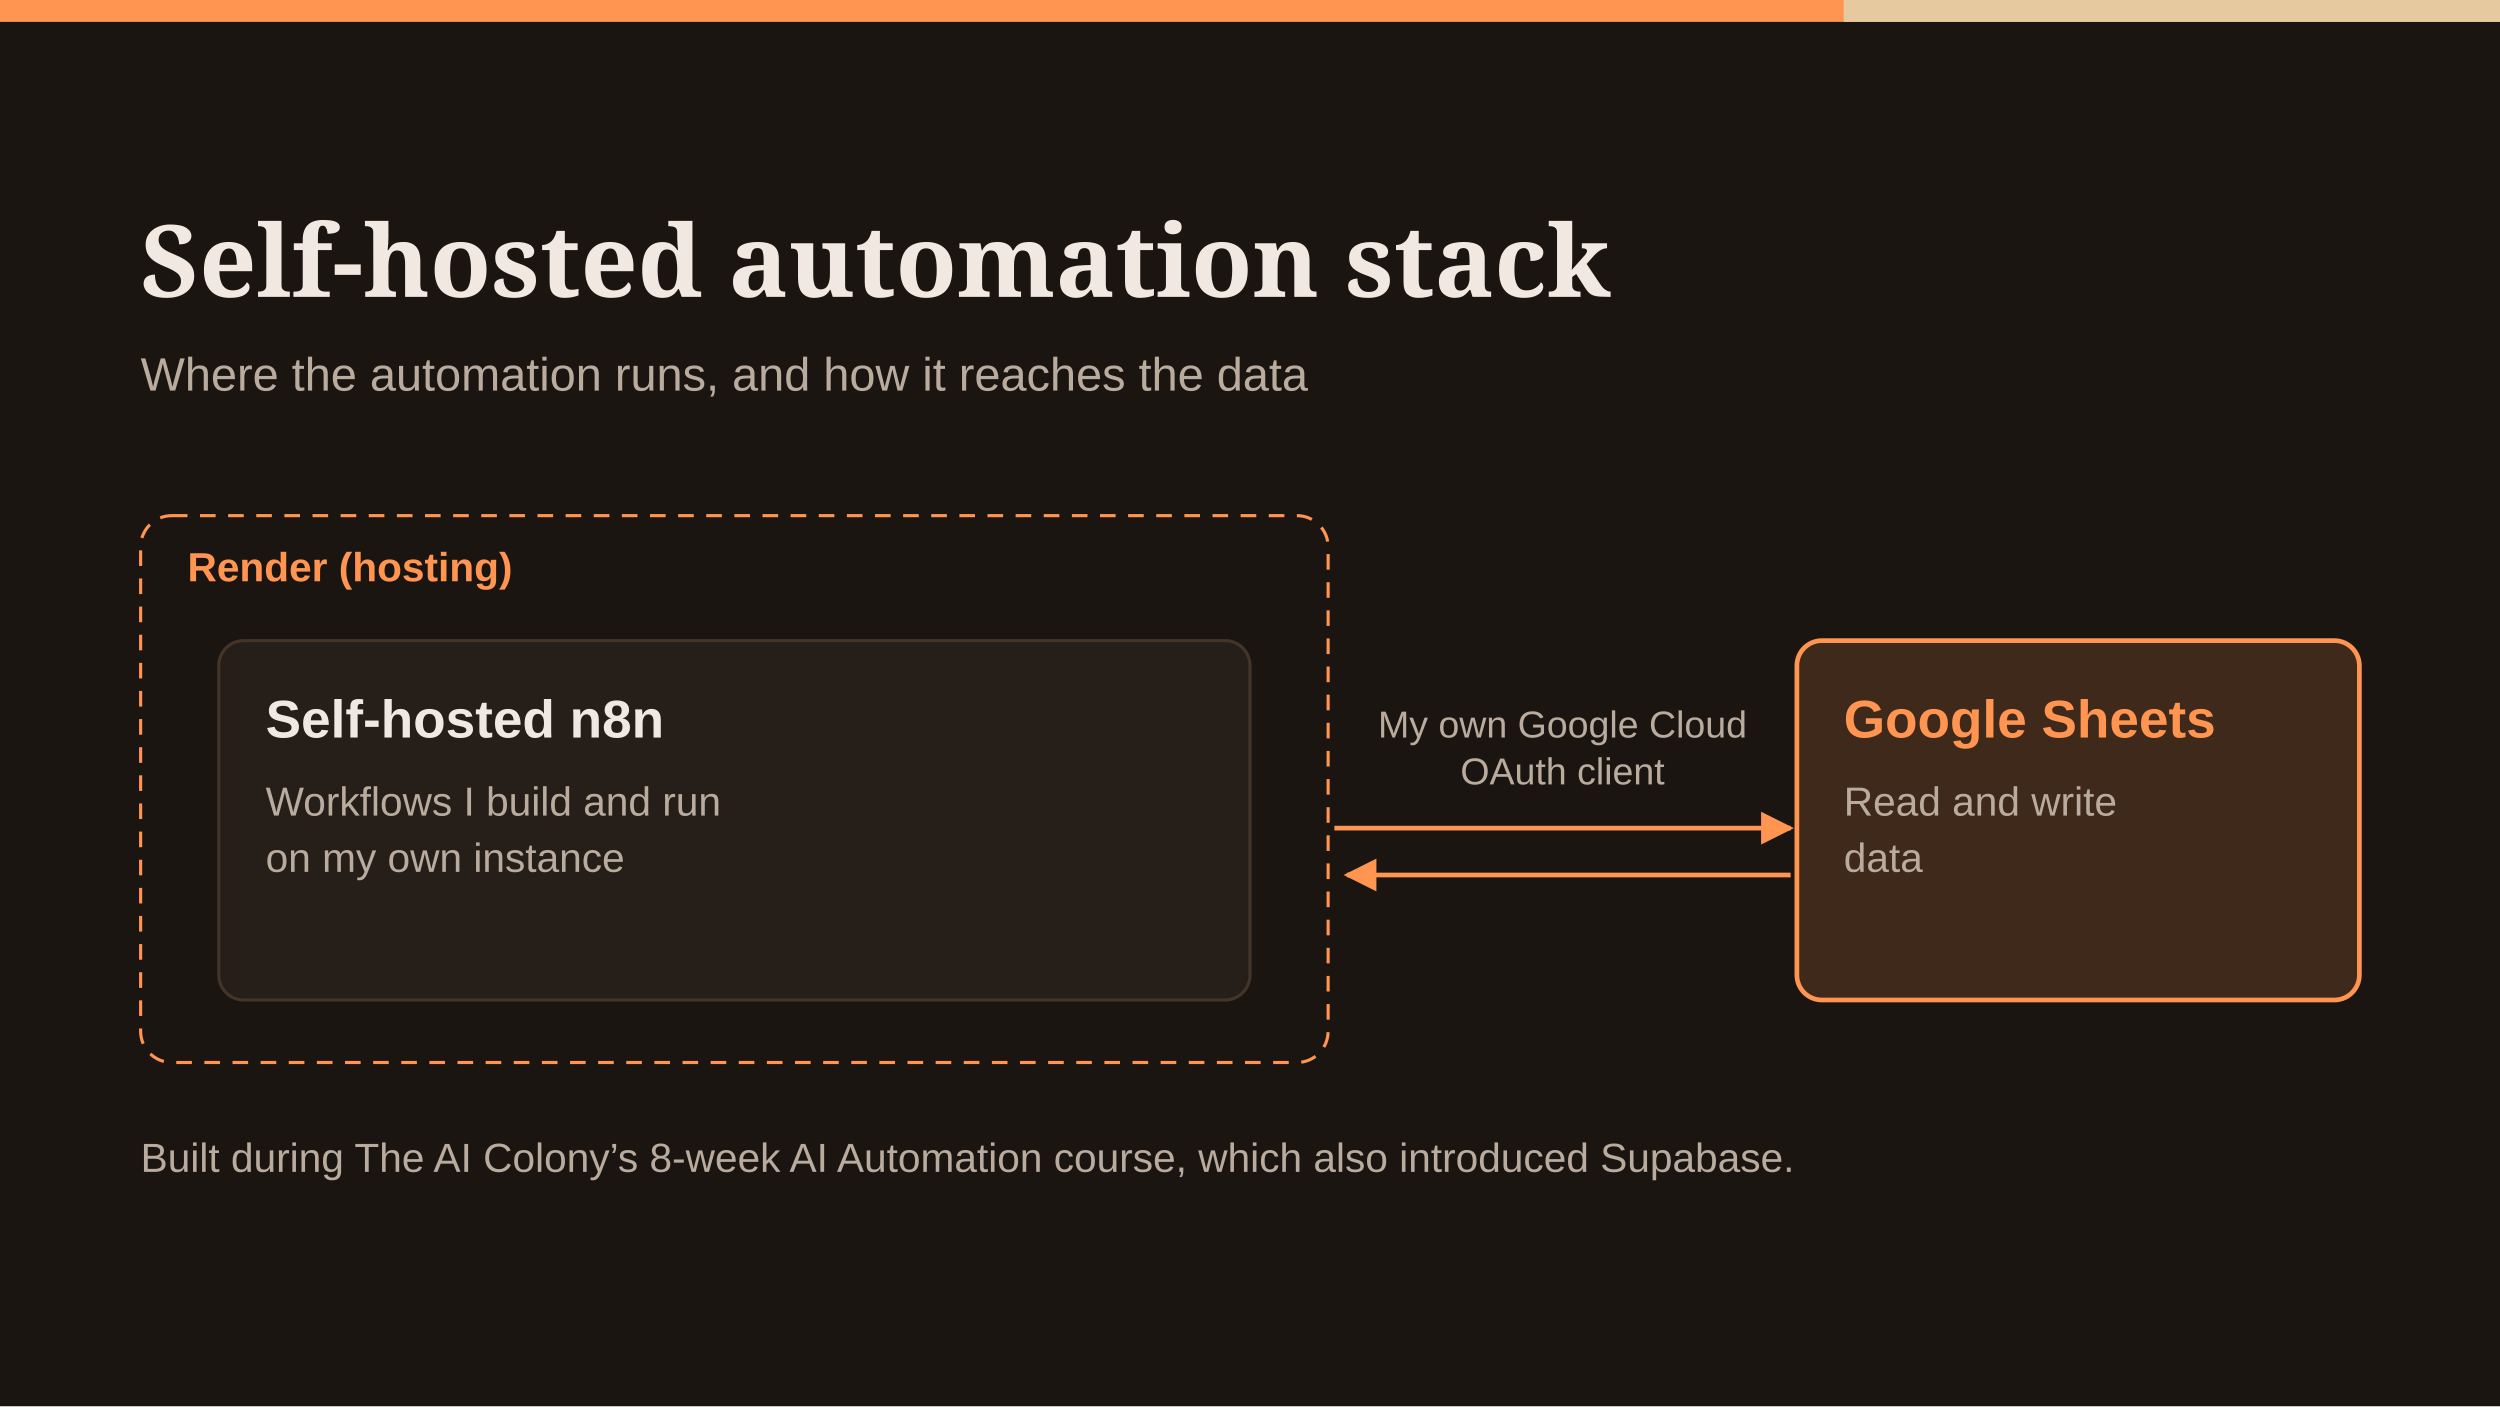
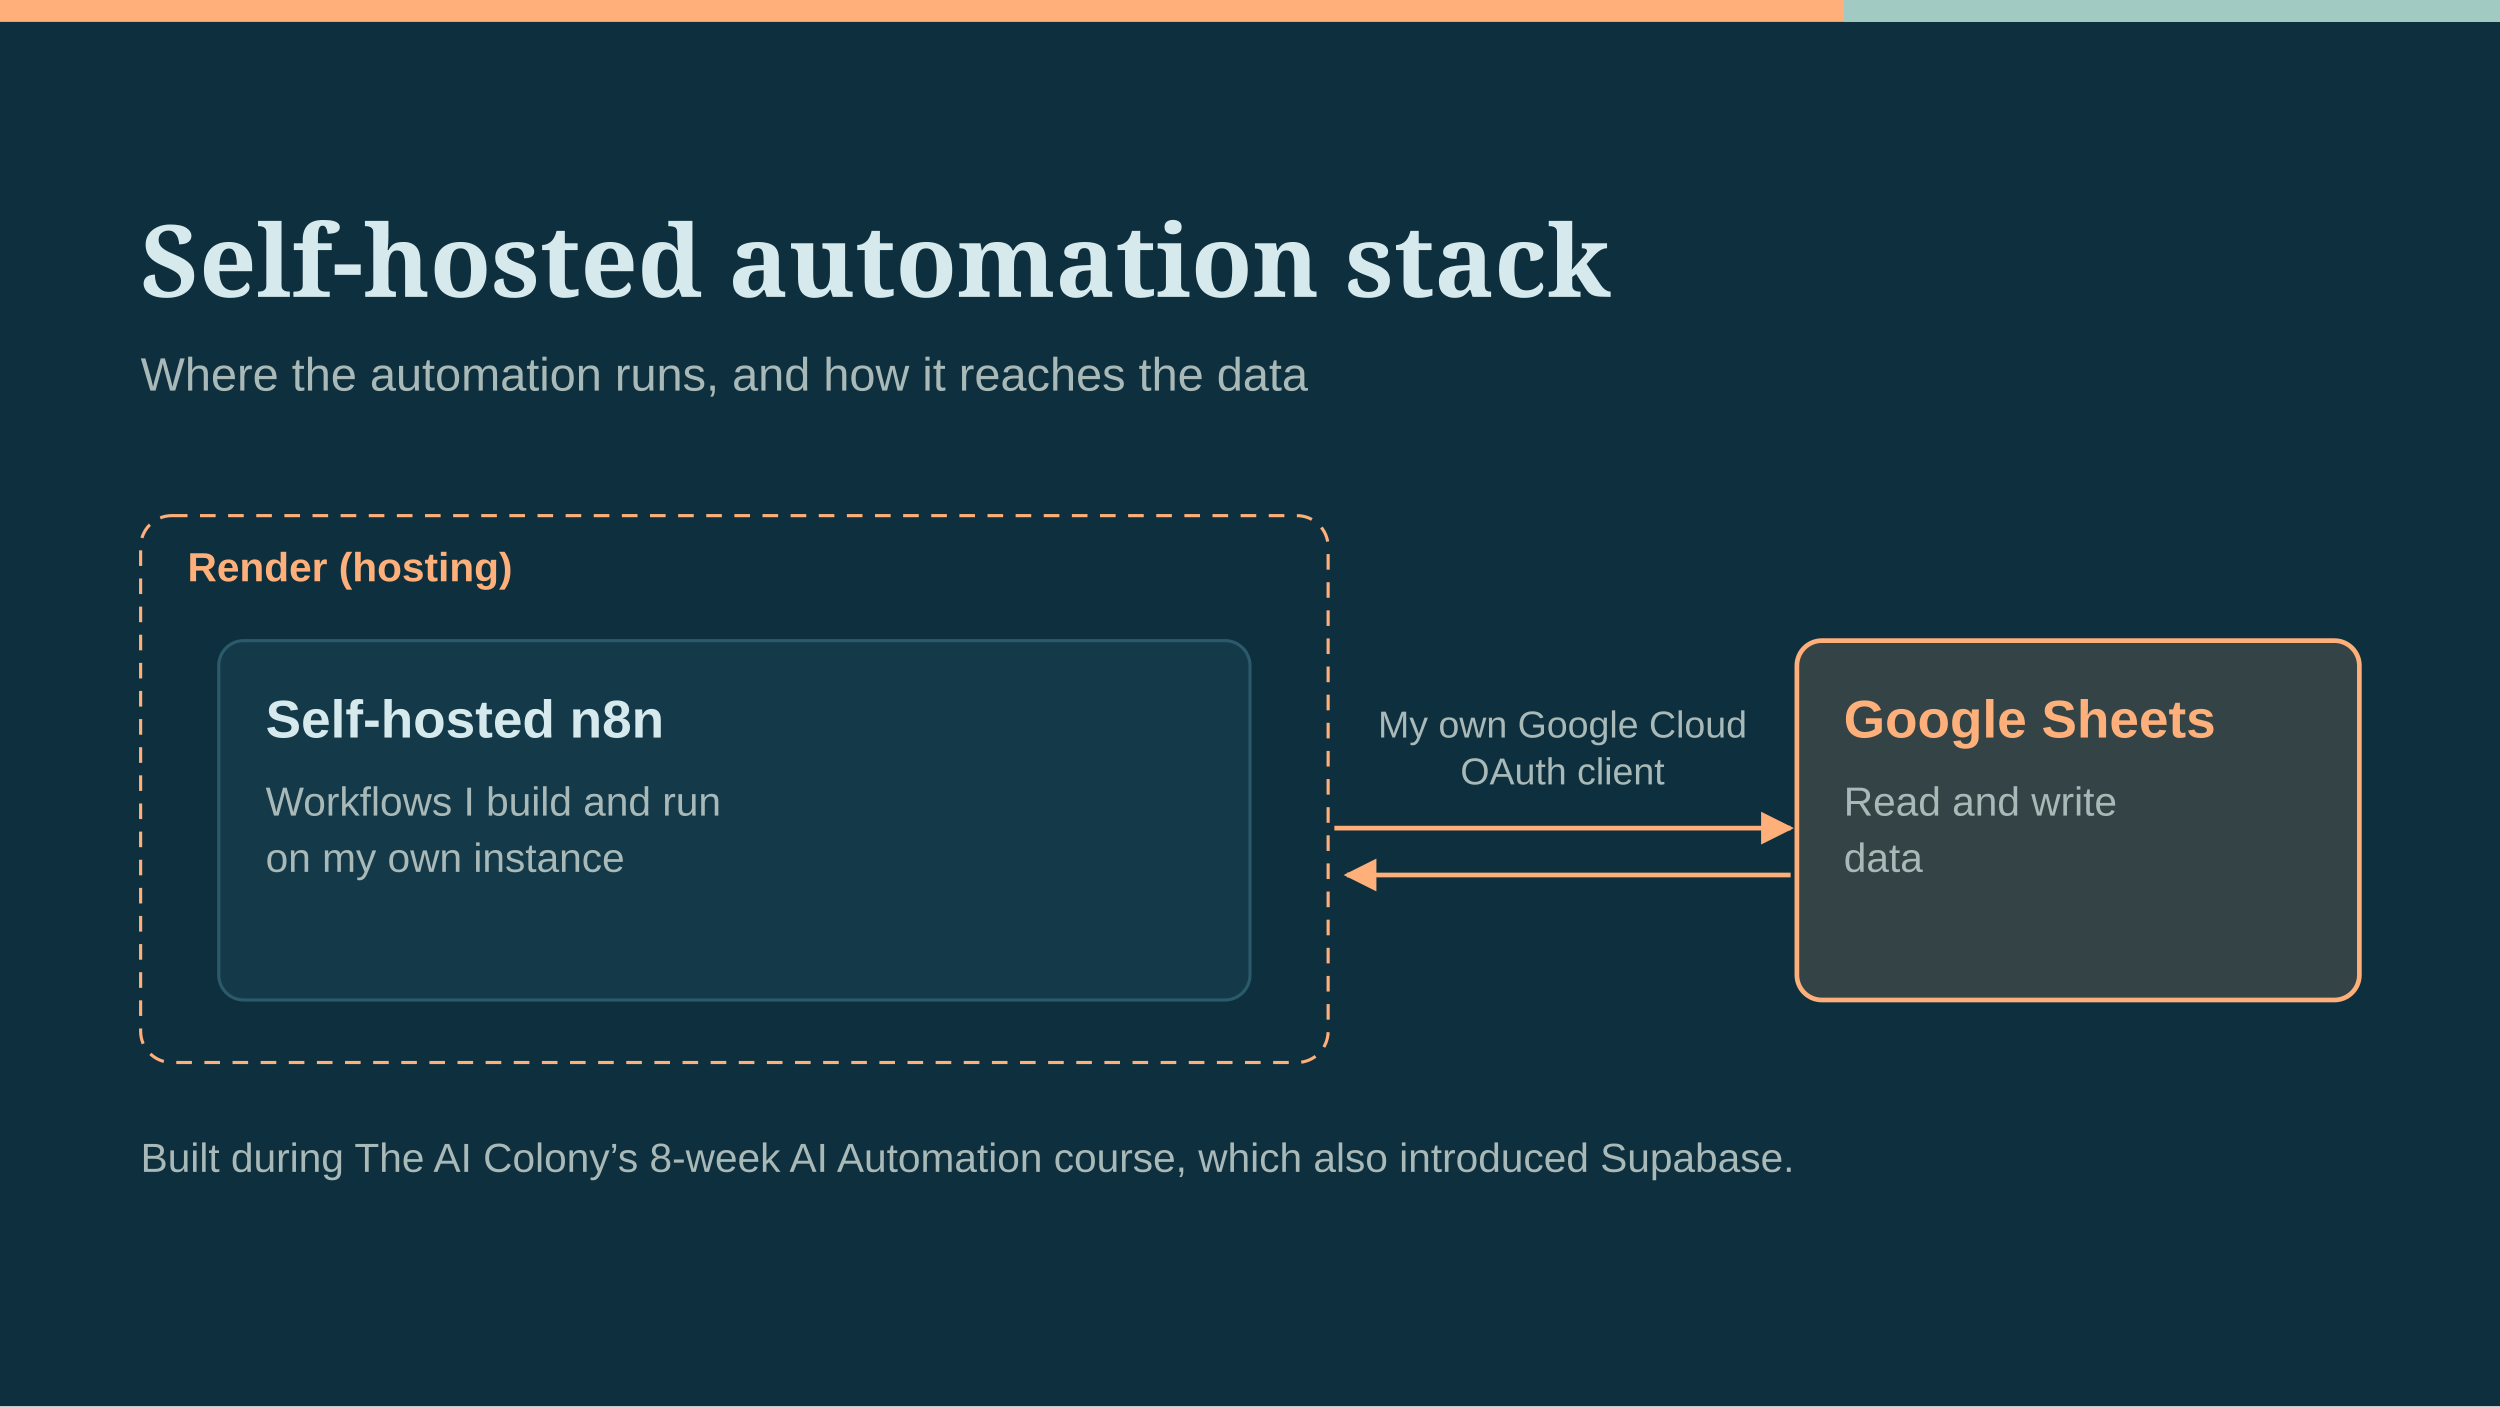
<svg xmlns="http://www.w3.org/2000/svg" viewBox="0 0 1600 900" role="img" aria-label="n8n self-hosted on Render, connected to Google Sheets through a Google Cloud OAuth client">
-   <rect width="1600" height="900" fill="#1b1511" />
-   <rect width="1600" height="14" fill="#ff9550" />
-   <rect x="1180" width="420" height="14" fill="#e7c9a0" />
+   <rect width="1600" height="900" fill="#0E2F3D" />
+   <rect width="1600" height="14" fill="#ffb07a" />
+   <rect x="1180" width="420" height="14" fill="#A1CAC2" />
  <defs>
    <marker id="a" viewBox="0 0 10 10" refX="9" refY="5" markerWidth="7" markerHeight="7" orient="auto">
-       <path d="M0 0L10 5L0 10z" fill="#ff9550" />
+       <path d="M0 0L10 5L0 10z" fill="#ffb07a" />
    </marker>
  </defs>
-   <text x="90" y="190" font-family="'Source Serif 4',Georgia,serif" font-size="64" font-weight="700" fill="#f1e9e1">Self-hosted automation stack</text>
-   <text x="90" y="250" font-family="'Public Sans','Segoe UI',Arial,sans-serif" font-size="30" fill="#b9ab9e">Where the automation runs, and how it reaches the data</text>
-   <rect x="90" y="330" width="760" height="350" rx="20" fill="none" stroke="#ff9550" stroke-width="2" stroke-dasharray="10 8" />
-   <text x="120" y="372" font-family="'Public Sans','Segoe UI',Arial,sans-serif" font-size="26" font-weight="700" fill="#ff9550" text-anchor="start">Render (hosting)</text>
-   <rect x="140.0" y="410.0" width="660.0" height="230.0" rx="16" fill="#261e18" fill-opacity="1" stroke="#433529" stroke-width="2" />
-   <text x="170" y="472" font-family="'Public Sans','Segoe UI',Arial,sans-serif" font-size="34" font-weight="700" fill="#f1e9e1" text-anchor="start">Self-hosted n8n</text>
-   <text x="170" y="522" font-family="'Public Sans','Segoe UI',Arial,sans-serif" font-size="26" font-weight="400" fill="#b9ab9e" text-anchor="start">Workflows I build and run</text>
-   <text x="170" y="558" font-family="'Public Sans','Segoe UI',Arial,sans-serif" font-size="26" font-weight="400" fill="#b9ab9e" text-anchor="start">on my own instance</text>
-   <text x="1000" y="472" font-family="'Public Sans','Segoe UI',Arial,sans-serif" font-size="24" font-weight="400" fill="#b9ab9e" text-anchor="middle">My own Google Cloud</text>
-   <text x="1000" y="502" font-family="'Public Sans','Segoe UI',Arial,sans-serif" font-size="24" font-weight="400" fill="#b9ab9e" text-anchor="middle">OAuth client</text>
-   <path d="M854.0 530.0H1146.0" stroke="#ff9550" stroke-width="3" marker-end="url(#a)" />
-   <path d="M1146 560H862" stroke="#ff9550" stroke-width="3" marker-end="url(#a)" />
-   <rect x="1150.0" y="410.0" width="360.0" height="230.0" rx="16" fill="#ff9550" fill-opacity="0.16" stroke="#ff9550" stroke-width="3" />
-   <text x="1180" y="472" font-family="'Public Sans','Segoe UI',Arial,sans-serif" font-size="34" font-weight="700" fill="#ff9550" text-anchor="start">Google Sheets</text>
-   <text x="1180" y="522" font-family="'Public Sans','Segoe UI',Arial,sans-serif" font-size="26" font-weight="400" fill="#b9ab9e" text-anchor="start">Read and write</text>
-   <text x="1180" y="558" font-family="'Public Sans','Segoe UI',Arial,sans-serif" font-size="26" font-weight="400" fill="#b9ab9e" text-anchor="start">data</text>
-   <text x="90" y="750" font-family="'Public Sans','Segoe UI',Arial,sans-serif" font-size="26" font-weight="400" fill="#b9ab9e" text-anchor="start">Built during The AI Colony’s 8-week AI Automation course, which also introduced Supabase.</text>
+   <text x="90" y="190" font-family="'Source Serif 4',Georgia,serif" font-size="64" font-weight="700" fill="#D6EAED">Self-hosted automation stack</text>
+   <text x="90" y="250" font-family="'Public Sans','Segoe UI',Arial,sans-serif" font-size="30" fill="#A9B9B8">Where the automation runs, and how it reaches the data</text>
+   <rect x="90" y="330" width="760" height="350" rx="20" fill="none" stroke="#ffb07a" stroke-width="2" stroke-dasharray="10 8" />
+   <text x="120" y="372" font-family="'Public Sans','Segoe UI',Arial,sans-serif" font-size="26" font-weight="700" fill="#ffb07a" text-anchor="start">Render (hosting)</text>
+   <rect x="140.0" y="410.0" width="660.0" height="230.0" rx="16" fill="#143a4a" fill-opacity="1" stroke="#2b5a6a" stroke-width="2" />
+   <text x="170" y="472" font-family="'Public Sans','Segoe UI',Arial,sans-serif" font-size="34" font-weight="700" fill="#D6EAED" text-anchor="start">Self-hosted n8n</text>
+   <text x="170" y="522" font-family="'Public Sans','Segoe UI',Arial,sans-serif" font-size="26" font-weight="400" fill="#A9B9B8" text-anchor="start">Workflows I build and run</text>
+   <text x="170" y="558" font-family="'Public Sans','Segoe UI',Arial,sans-serif" font-size="26" font-weight="400" fill="#A9B9B8" text-anchor="start">on my own instance</text>
+   <text x="1000" y="472" font-family="'Public Sans','Segoe UI',Arial,sans-serif" font-size="24" font-weight="400" fill="#A9B9B8" text-anchor="middle">My own Google Cloud</text>
+   <text x="1000" y="502" font-family="'Public Sans','Segoe UI',Arial,sans-serif" font-size="24" font-weight="400" fill="#A9B9B8" text-anchor="middle">OAuth client</text>
+   <path d="M854.0 530.0H1146.0" stroke="#ffb07a" stroke-width="3" marker-end="url(#a)" />
+   <path d="M1146 560H862" stroke="#ffb07a" stroke-width="3" marker-end="url(#a)" />
+   <rect x="1150.0" y="410.0" width="360.0" height="230.0" rx="16" fill="#ffb07a" fill-opacity="0.16" stroke="#ffb07a" stroke-width="3" />
+   <text x="1180" y="472" font-family="'Public Sans','Segoe UI',Arial,sans-serif" font-size="34" font-weight="700" fill="#ffb07a" text-anchor="start">Google Sheets</text>
+   <text x="1180" y="522" font-family="'Public Sans','Segoe UI',Arial,sans-serif" font-size="26" font-weight="400" fill="#A9B9B8" text-anchor="start">Read and write</text>
+   <text x="1180" y="558" font-family="'Public Sans','Segoe UI',Arial,sans-serif" font-size="26" font-weight="400" fill="#A9B9B8" text-anchor="start">data</text>
+   <text x="90" y="750" font-family="'Public Sans','Segoe UI',Arial,sans-serif" font-size="26" font-weight="400" fill="#A9B9B8" text-anchor="start">Built during The AI Colony’s 8-week AI Automation course, which also introduced Supabase.</text>
</svg>
